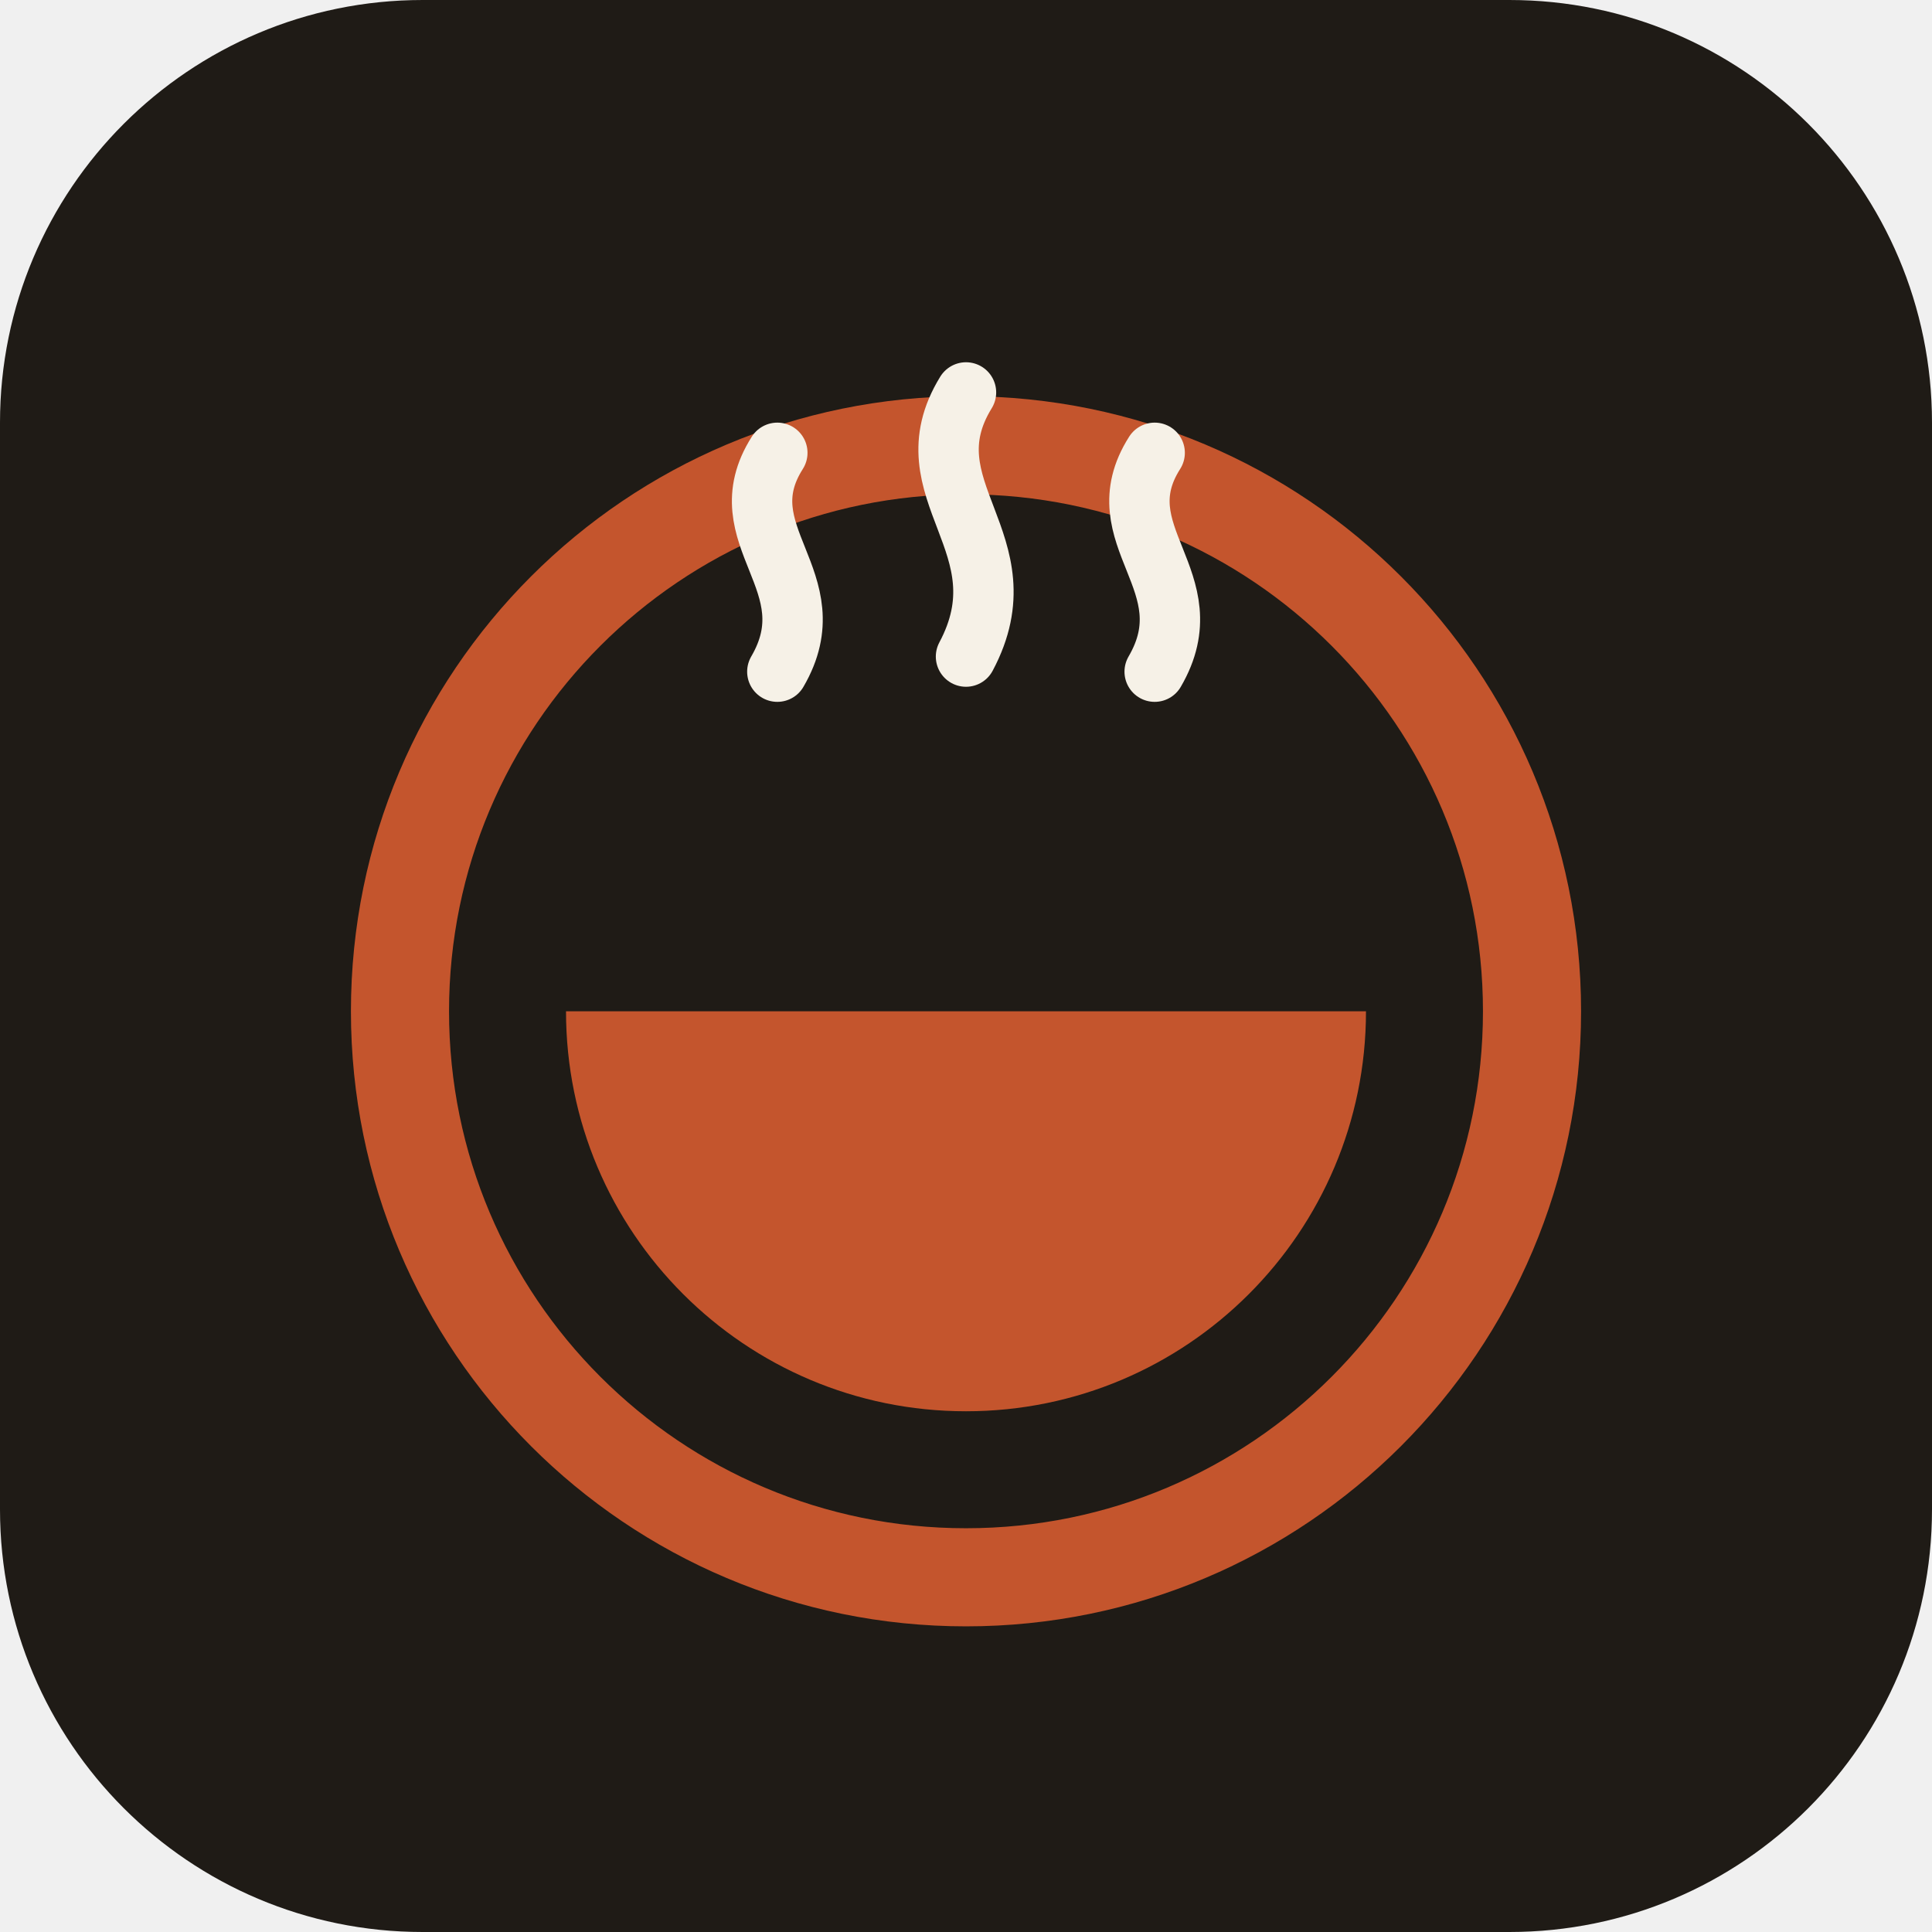
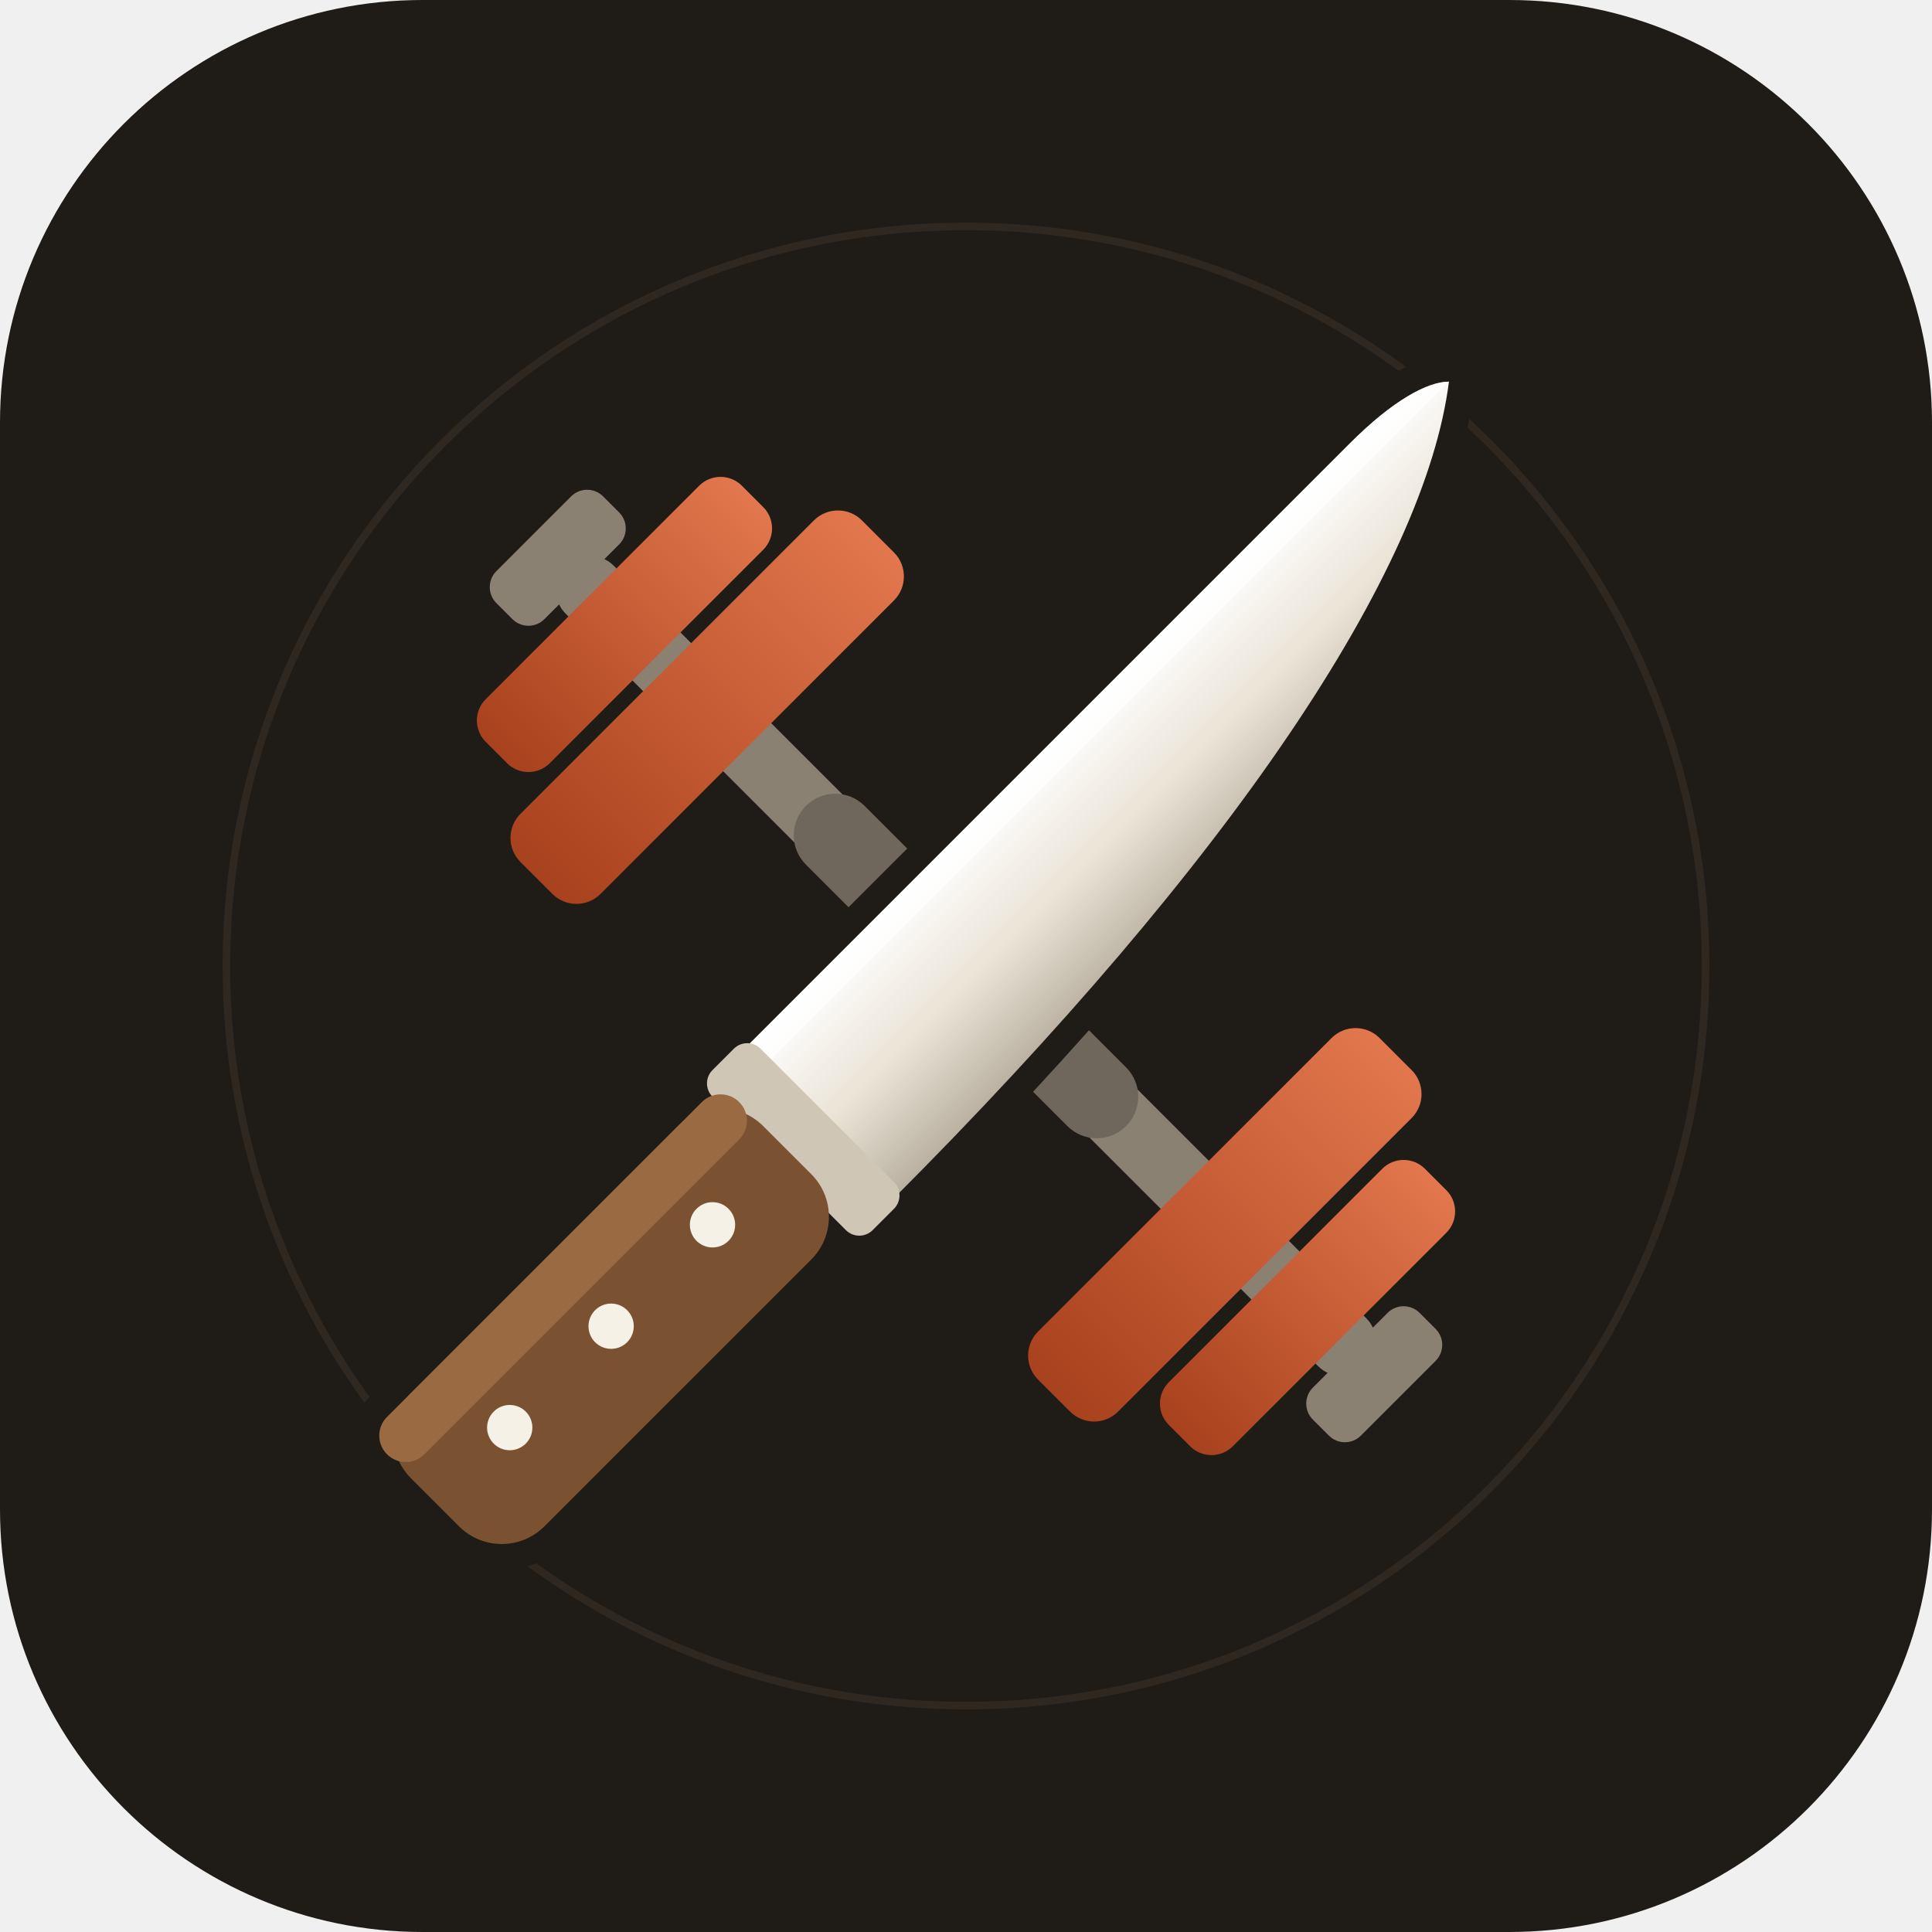
<svg xmlns="http://www.w3.org/2000/svg" viewBox="0 0 512 512">
+   <defs>
+     <linearGradient id="steel" x1="0" y1="0" x2="0" y2="1">
+       <stop offset="0" stop-color="#ffffff" />
+       <stop offset=".55" stop-color="#e9e2d4" />
+       <stop offset="1" stop-color="#b9b0a1" />
+     </linearGradient>
+     <linearGradient id="iron" x1="0" y1="0" x2="0" y2="1">
+       <stop offset="0" stop-color="#e2774d" />
+       <stop offset="1" stop-color="#a8411d" />
+     </linearGradient>
+     <g id="dumbbell">
+       <rect x="-150" y="-9" width="300" height="18" rx="9" fill="#8a8173" />
+       <rect x="-60" y="-11" width="120" height="22" rx="11" fill="#6f675b" />
+       <g fill="url(#iron)">
+         <rect x="-112" y="-64" width="30" height="128" rx="9" />
+         <rect x="82" y="-64" width="30" height="128" rx="9" />
+         <rect x="-140" y="-48" width="24" height="96" rx="8" />
+         <rect x="116" y="-48" width="24" height="96" rx="8" />
+       </g>
+       <rect x="-162" y="-20" width="18" height="40" rx="6" fill="#8a8173" />
+       <rect x="144" y="-20" width="18" height="40" rx="6" fill="#8a8173" />
+     </g>
+     <g id="knife">
+       <path d="M-58,-26 L170,-26 C186,-26 196,-23 200,-19 C160,12 70,30 -58,30 Z" fill="url(#steel)" />
+       <path d="M-58,-26 L170,-26 C186,-26 196,-23 200,-19 L-58,-19 Z" fill="#ffffff" opacity=".7" />
+       <rect x="-72" y="-28" width="18" height="60" rx="5" fill="#cfc6b6" />
+       <rect x="-200" y="-24" width="132" height="50" rx="16" fill="#7a5232" />
+       <rect x="-200" y="-24" width="132" height="14" rx="7" fill="#9a6a42" />
+       <g fill="#f6f1e7">
+         <circle cx="-172" cy="1" r="6" />
+         <circle cx="-134" cy="1" r="6" />
+         <circle cx="-96" cy="1" r="6" />
+       </g>
+     </g>
+   </defs>
  <rect width="512" height="512" rx="112" fill="#1f1b16" />
-   <circle cx="256" cy="268" r="150" fill="none" stroke="#c4552d" stroke-width="26" />
-   <path d="M150 268a106 106 0 0 0 212 0z" fill="#c4552d" />
-   <path d="M206 120c-14 22 14 34 0 58M256 104c-16 26 16 40 0 70M306 120c-14 22 14 34 0 58" fill="none" stroke="#f6f1e7" stroke-width="16" stroke-linecap="round" />
+   <circle cx="256" cy="256" r="196" fill="none" stroke="#2f2820" stroke-width="2" />
+   <g transform="translate(256 256) rotate(45)">
+     <use href="#dumbbell" />
+   </g>
+   <g transform="translate(256 256) rotate(-45)">
+     <use href="#knife" stroke="#1f1b16" stroke-width="14" stroke-linejoin="round" />
+     <use href="#knife" />
+   </g>
</svg>
